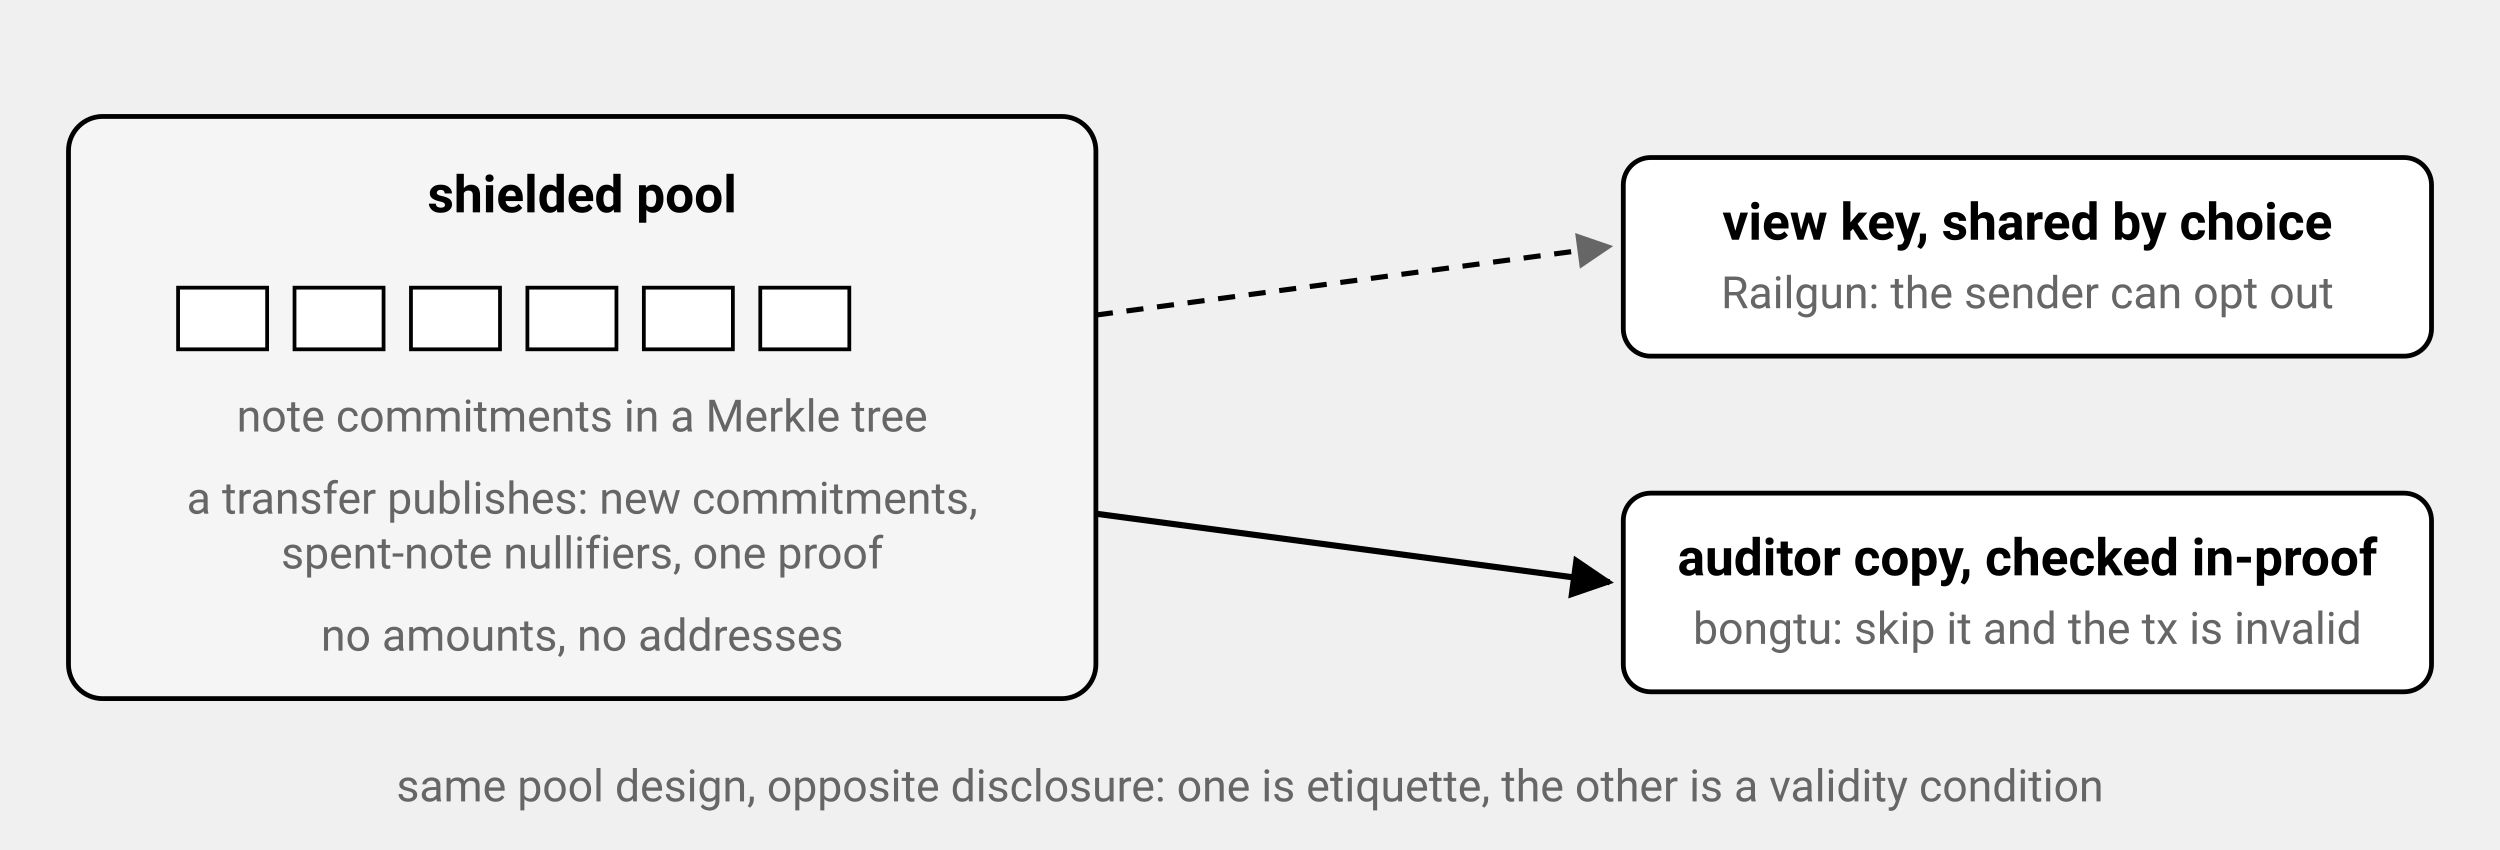
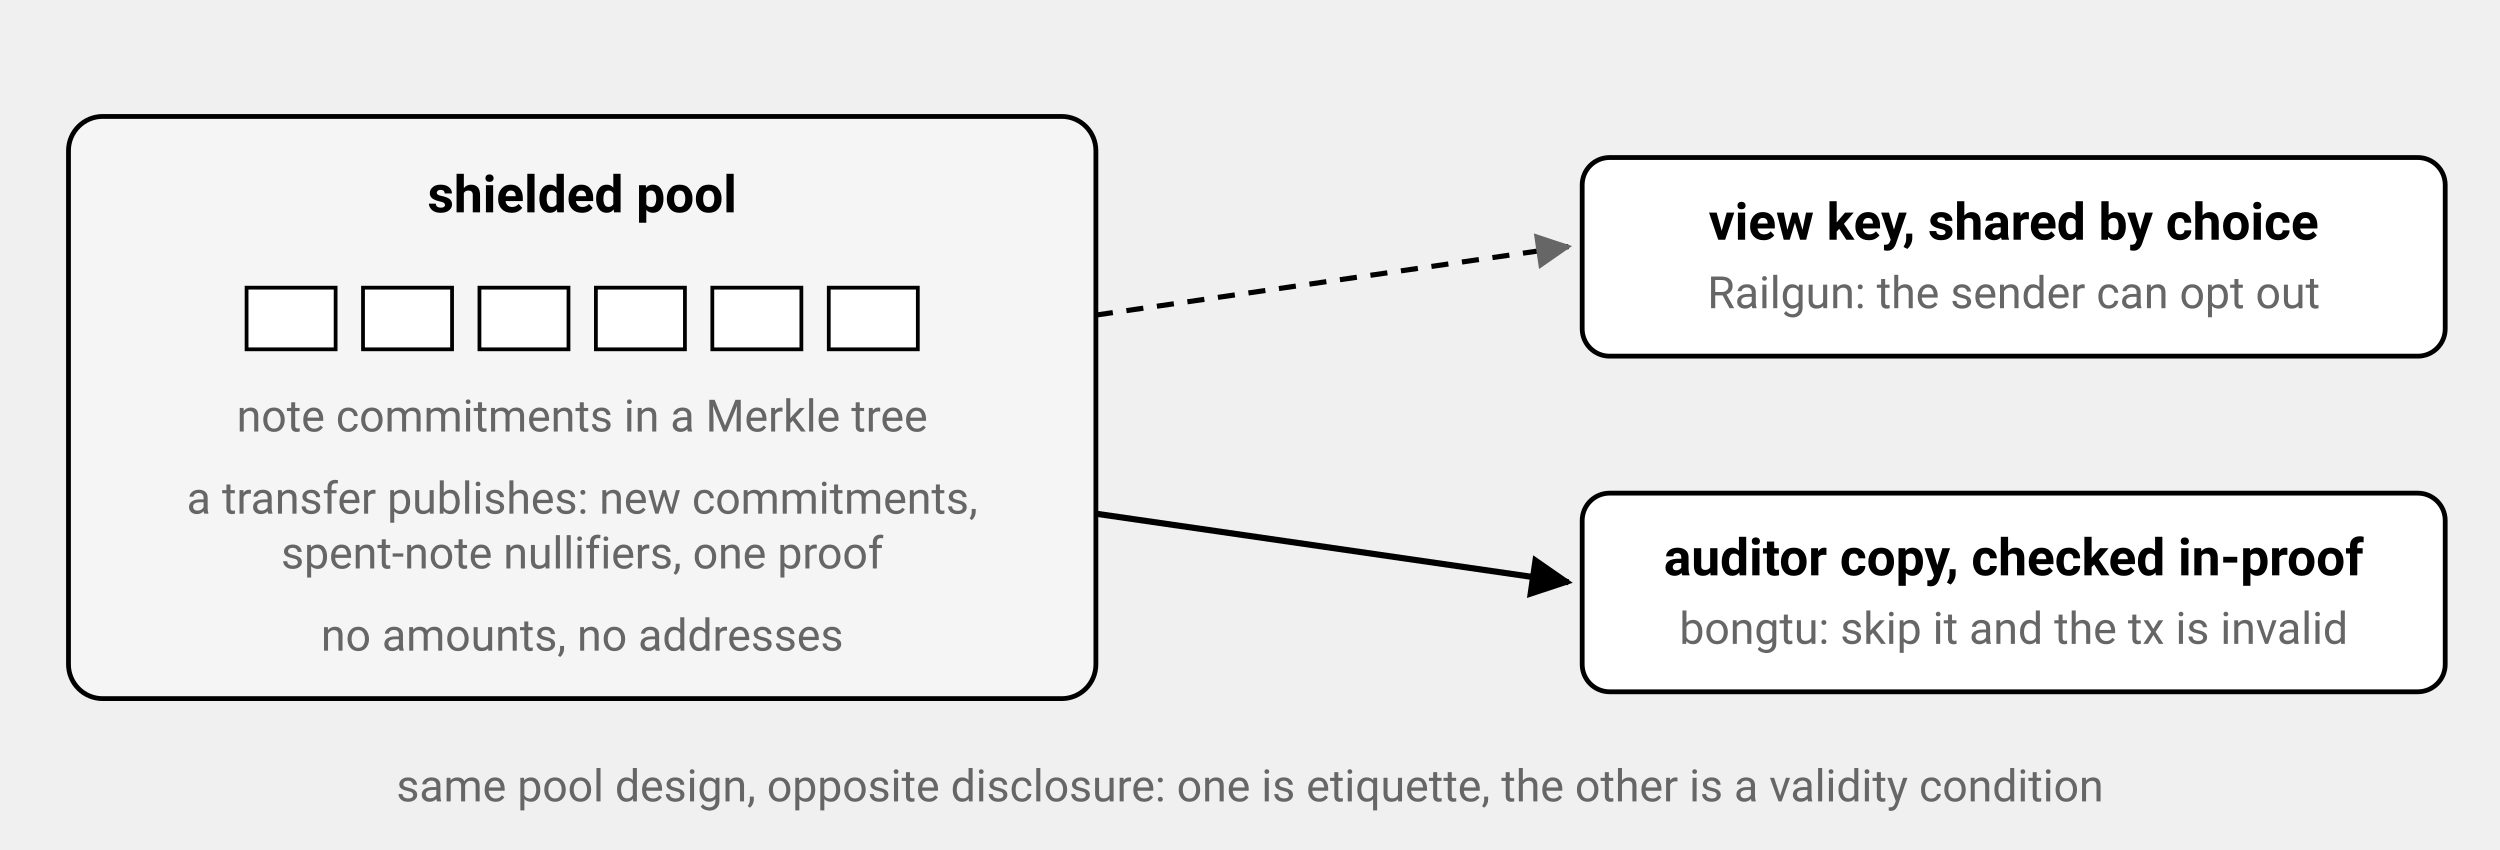
<svg xmlns="http://www.w3.org/2000/svg" width="730" height="248" viewBox="0 0 730 248" font-family="system-ui, -apple-system, 'Segoe UI', Roboto, sans-serif">
  <style>
    .t { fill:#000; font-size:15px; font-weight:600; text-anchor:middle; }
    .s { fill:#666; font-size:13px; text-anchor:middle; }
    .pool { fill:#F5F5F5; stroke:#000; stroke-width:1.4; }
    .open { fill:#fff; stroke:#000; stroke-width:1.4; }
    .leaf { fill:#fff; stroke:#000; stroke-width:1.1; }
    .arrow { stroke:#000; stroke-width:1.8; fill:none; }
    .dash { stroke:#000; stroke-width:1.5; fill:none; stroke-dasharray:5 4; }
  </style>
  <defs>
    <marker id="a" viewBox="0 0 10 10" refX="9" refY="5" markerWidth="7" markerHeight="7" orient="auto">
      <path d="M0,0 L10,5 L0,10 z" fill="#000" />
    </marker>
    <marker id="d" viewBox="0 0 10 10" refX="9" refY="5" markerWidth="7" markerHeight="7" orient="auto">
      <path d="M0,0 L10,5 L0,10 z" fill="#666" />
    </marker>
  </defs>
  <rect class="pool" x="20" y="34" width="300" height="170" rx="10" />
  <text class="t" x="170" y="62">shielded pool</text>
  <g class="leaf">
-     <rect x="52" y="84" width="26" height="18" />
-     <rect x="86" y="84" width="26" height="18" />
-     <rect x="120" y="84" width="26" height="18" />
-     <rect x="154" y="84" width="26" height="18" />
-     <rect x="188" y="84" width="26" height="18" />
-     <rect x="222" y="84" width="26" height="18" />
+     <rect x="72" y="84" width="26" height="18" />
+     <rect x="106" y="84" width="26" height="18" />
+     <rect x="140" y="84" width="26" height="18" />
+     <rect x="174" y="84" width="26" height="18" />
+     <rect x="208" y="84" width="26" height="18" />
+     <rect x="242" y="84" width="26" height="18" />
  </g>
  <text class="s" x="170" y="126">note commitments in a Merkle tree</text>
  <text class="s" x="170" y="150">a transfer publishes: new commitments,</text>
  <text class="s" x="170" y="166">spent-note nullifiers, one proof</text>
  <text class="s" x="170" y="190">no amounts, no addresses</text>
-   <line class="dash" x1="320" y1="92" x2="470" y2="72" marker-end="url(#d)" stroke="#666" />
-   <rect class="open" x="474" y="46" width="236" height="58" rx="8" />
-   <text class="t" x="592" y="70">view key, shared by choice</text>
-   <text class="s" x="592" y="90">Railgun: the sender can opt out</text>
-   <line class="arrow" x1="320" y1="150" x2="470" y2="170" marker-end="url(#a)" />
-   <rect class="open" x="474" y="144" width="236" height="58" rx="8" />
-   <text class="t" x="592" y="168">auditor copy, checked in-proof</text>
-   <text class="s" x="592" y="188">bongtu: skip it and the tx is invalid</text>
+   <line class="dash" x1="320" y1="92" x2="458" y2="72" marker-end="url(#d)" stroke="#666" />
+   <rect class="open" x="462" y="46" width="252" height="58" rx="8" />
+   <text class="t" x="588" y="70">view key, shared by choice</text>
+   <text class="s" x="588" y="90">Railgun: the sender can opt out</text>
+   <line class="arrow" x1="320" y1="150" x2="458" y2="170" marker-end="url(#a)" />
+   <rect class="open" x="462" y="144" width="252" height="58" rx="8" />
+   <text class="t" x="588" y="168">auditor copy, checked in-proof</text>
+   <text class="s" x="588" y="188">bongtu: skip it and the tx is invalid</text>
  <text class="s" x="365" y="234">same pool design, opposite disclosure: one is etiquette, the other is a validity condition</text>
</svg>
